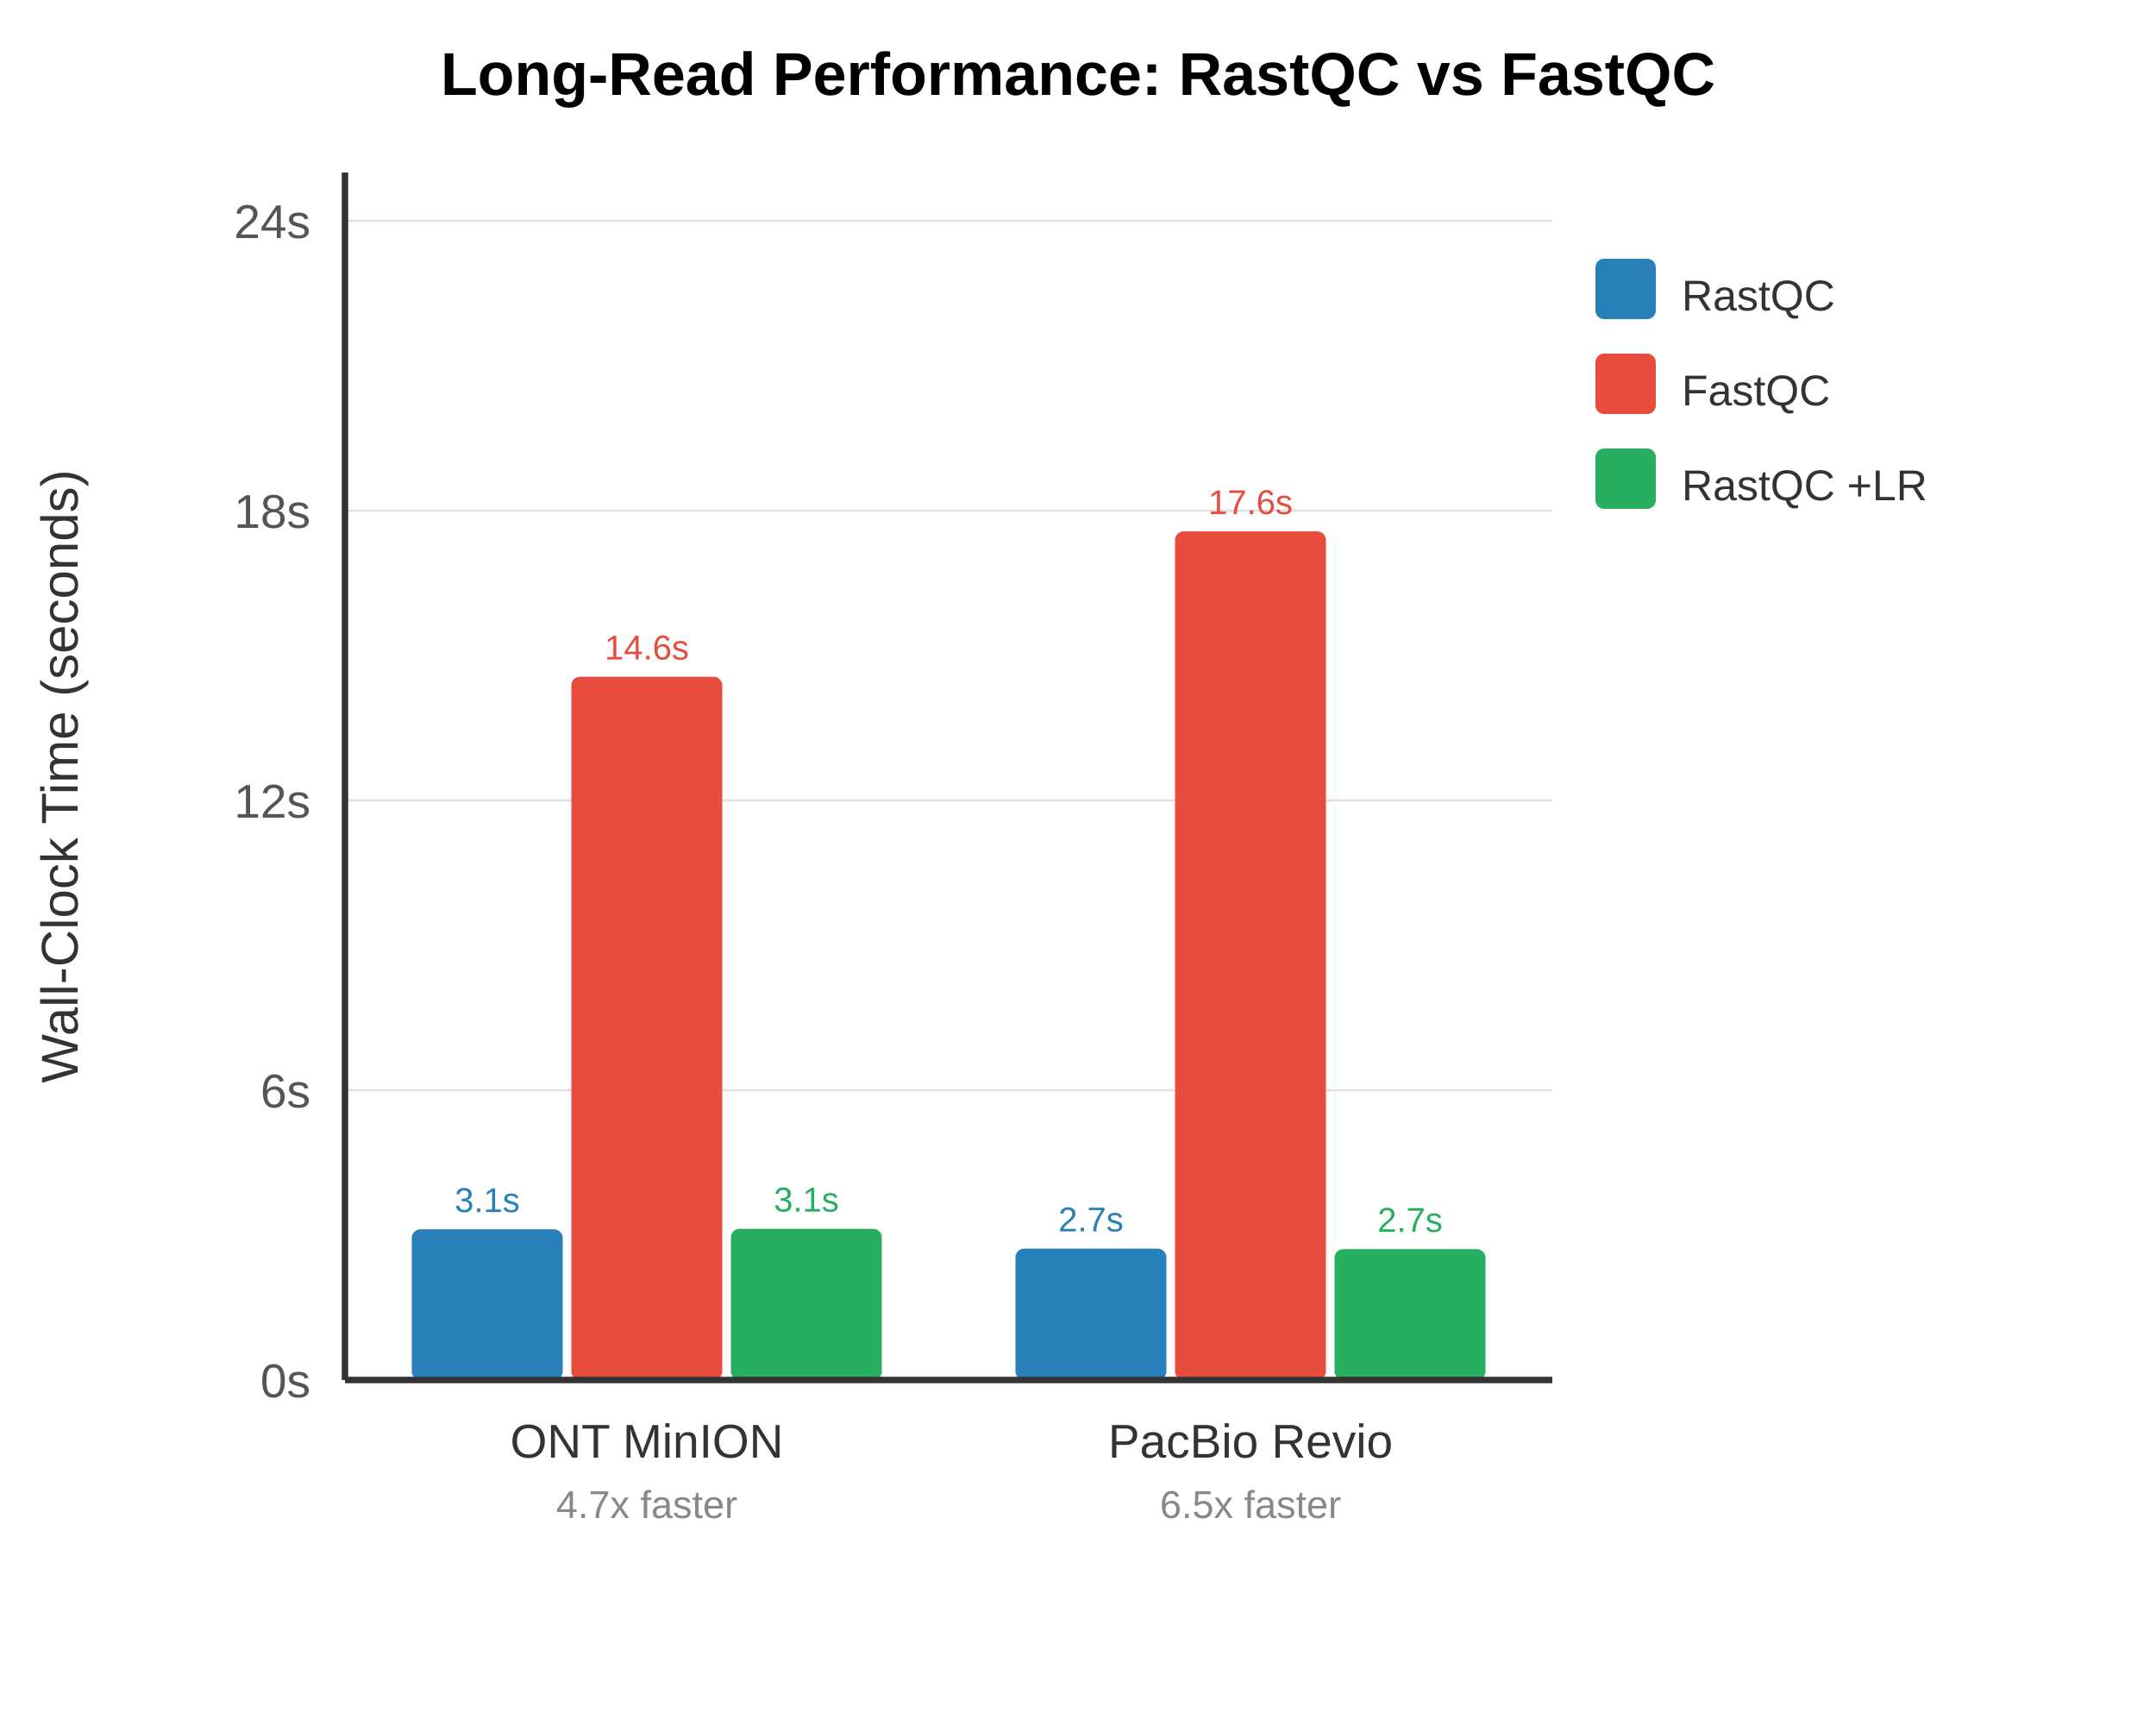
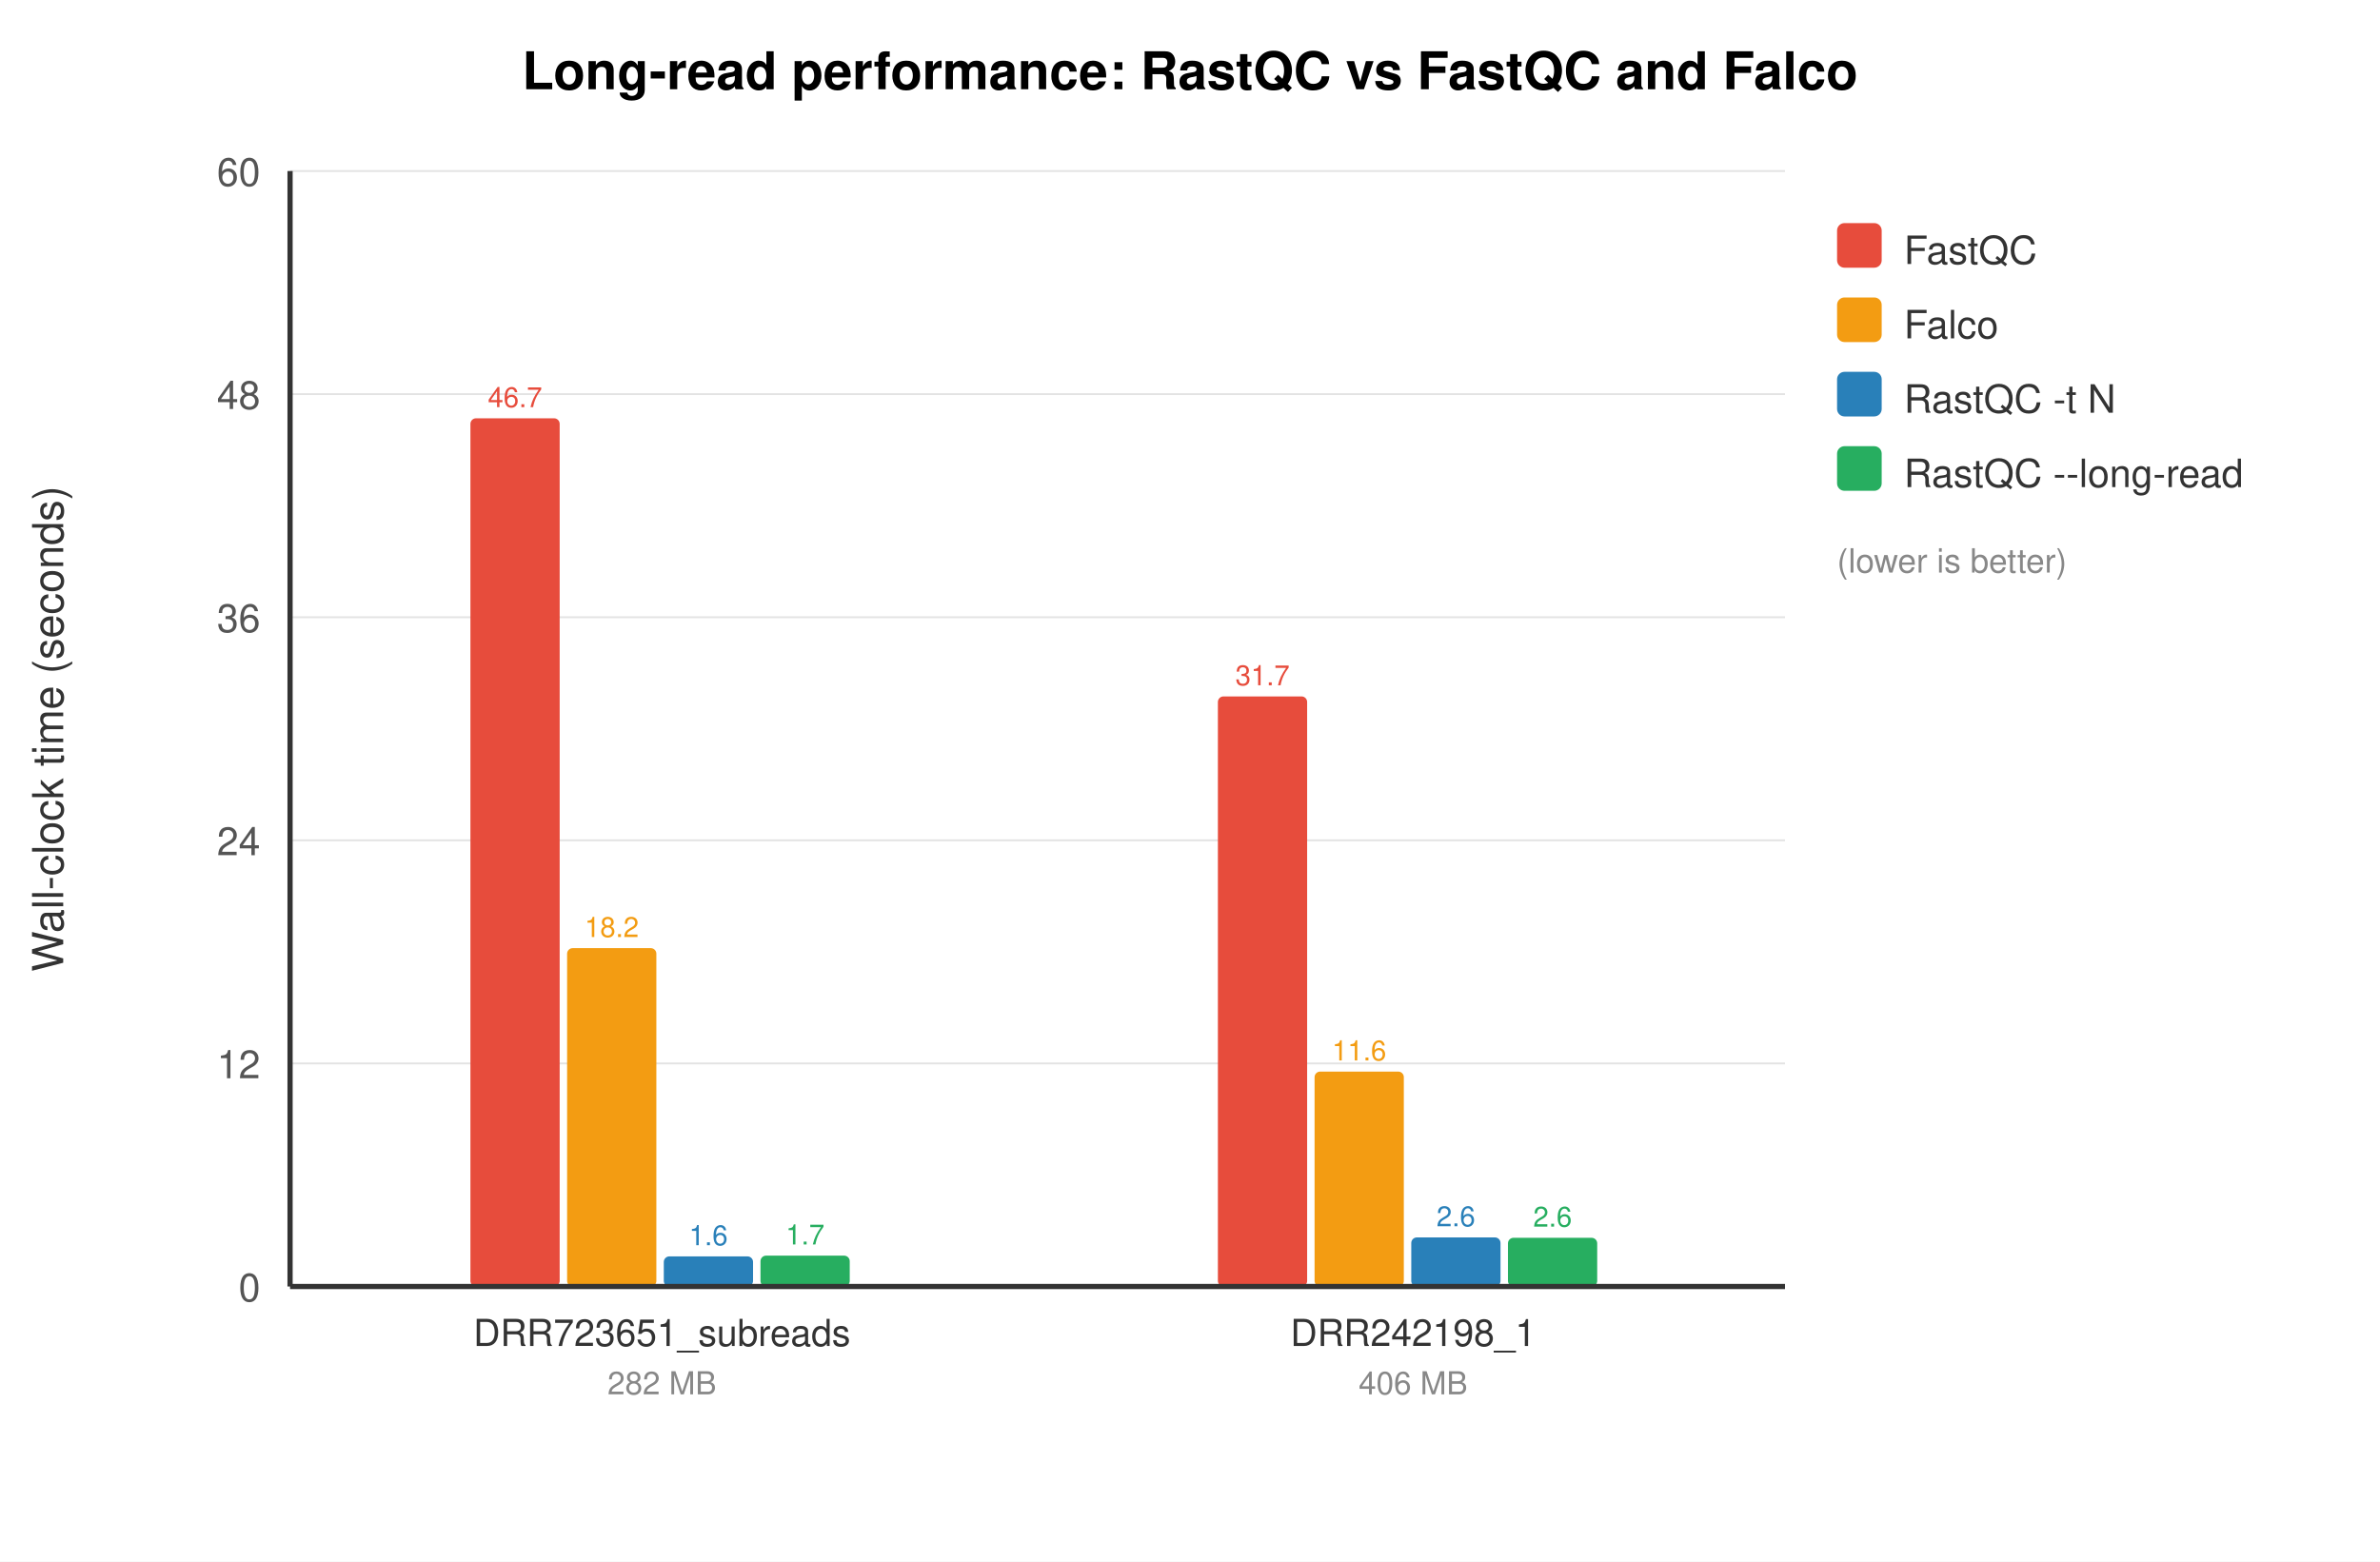
- <svg xmlns="http://www.w3.org/2000/svg" viewBox="0 0 500 400" font-family="Arial, sans-serif">
-   <rect width="500" height="400" fill="white" />
-   <text x="250.0" y="22" text-anchor="middle" font-size="14" font-weight="bold">Long-Read Performance: RastQC vs FastQC</text>
-   <line x1="80" y1="320.0" x2="360" y2="320.0" stroke="#e0e0e0" stroke-width="0.5" />
-   <text x="72" y="324.0" text-anchor="end" font-size="11" fill="#555">0s</text>
-   <line x1="80" y1="252.8" x2="360" y2="252.8" stroke="#e0e0e0" stroke-width="0.5" />
-   <text x="72" y="256.8" text-anchor="end" font-size="11" fill="#555">6s</text>
-   <line x1="80" y1="185.6" x2="360" y2="185.6" stroke="#e0e0e0" stroke-width="0.5" />
-   <text x="72" y="189.6" text-anchor="end" font-size="11" fill="#555">12s</text>
-   <line x1="80" y1="118.4" x2="360" y2="118.4" stroke="#e0e0e0" stroke-width="0.5" />
-   <text x="72" y="122.4" text-anchor="end" font-size="11" fill="#555">18s</text>
-   <line x1="80" y1="51.2" x2="360" y2="51.2" stroke="#e0e0e0" stroke-width="0.5" />
-   <text x="72" y="55.2" text-anchor="end" font-size="11" fill="#555">24s</text>
-   <rect x="95.5" y="285.056" width="35.0" height="34.944" fill="#2980b9" rx="2" />
-   <rect x="132.5" y="156.928" width="35.0" height="163.072" fill="#e74c3c" rx="2" />
-   <rect x="169.5" y="284.944" width="35.0" height="35.056" fill="#27ae60" rx="2" />
-   <text x="113.0" y="281.056" text-anchor="middle" font-size="8" fill="#2980b9">3.1s</text>
-   <text x="150.0" y="152.928" text-anchor="middle" font-size="8" fill="#e74c3c">14.6s</text>
-   <text x="187.0" y="280.944" text-anchor="middle" font-size="8" fill="#27ae60">3.1s</text>
-   <text x="150.0" y="338" text-anchor="middle" font-size="11" fill="#333">ONT MinION</text>
-   <text x="150.0" y="352" text-anchor="middle" font-size="9" fill="#888">4.7x faster</text>
-   <rect x="235.5" y="289.536" width="35.0" height="30.464" fill="#2980b9" rx="2" />
-   <rect x="272.5" y="123.216" width="35.0" height="196.784" fill="#e74c3c" rx="2" />
-   <rect x="309.5" y="289.648" width="35.0" height="30.352" fill="#27ae60" rx="2" />
-   <text x="253.0" y="285.536" text-anchor="middle" font-size="8" fill="#2980b9">2.7s</text>
-   <text x="290.0" y="119.216" text-anchor="middle" font-size="8" fill="#e74c3c">17.6s</text>
-   <text x="327.0" y="285.648" text-anchor="middle" font-size="8" fill="#27ae60">2.7s</text>
-   <text x="290.0" y="338" text-anchor="middle" font-size="11" fill="#333">PacBio Revio</text>
-   <text x="290.0" y="352" text-anchor="middle" font-size="9" fill="#888">6.5x faster</text>
-   <line x1="80" y1="40" x2="80" y2="320" stroke="#333" stroke-width="1.5" />
-   <line x1="80" y1="320" x2="360" y2="320" stroke="#333" stroke-width="1.5" />
-   <text x="18" y="180.0" text-anchor="middle" font-size="12" fill="#333" transform="rotate(-90 18 180.0)">Wall-Clock Time (seconds)</text>
-   <rect x="370" y="60" width="14" height="14" fill="#2980b9" rx="2" />
-   <text x="390" y="72" font-size="10" fill="#333">RastQC</text>
-   <rect x="370" y="82" width="14" height="14" fill="#e74c3c" rx="2" />
-   <text x="390" y="94" font-size="10" fill="#333">FastQC</text>
-   <rect x="370" y="104" width="14" height="14" fill="#27ae60" rx="2" />
-   <text x="390" y="116" font-size="10" fill="#333">RastQC +LR</text>
+ <svg xmlns="http://www.w3.org/2000/svg" viewBox="0 0 640 420" font-family="Helvetica, Arial, sans-serif">
+   <rect width="640" height="420" fill="white" />
+   <text x="320" y="24" text-anchor="middle" font-size="14" font-weight="bold">Long-read performance: RastQC vs FastQC and Falco</text>
+   <line x1="78" y1="346.0" x2="480" y2="346.0" stroke="#e3e3e3" stroke-width="0.5" />
+   <text x="70" y="350.0" text-anchor="end" font-size="10.5" fill="#555">0</text>
+   <line x1="78" y1="286.0" x2="480" y2="286.0" stroke="#e3e3e3" stroke-width="0.5" />
+   <text x="70" y="290.0" text-anchor="end" font-size="10.5" fill="#555">12</text>
+   <line x1="78" y1="226.0" x2="480" y2="226.0" stroke="#e3e3e3" stroke-width="0.5" />
+   <text x="70" y="230.0" text-anchor="end" font-size="10.5" fill="#555">24</text>
+   <line x1="78" y1="166.0" x2="480" y2="166.0" stroke="#e3e3e3" stroke-width="0.5" />
+   <text x="70" y="170.0" text-anchor="end" font-size="10.5" fill="#555">36</text>
+   <line x1="78" y1="106.0" x2="480" y2="106.0" stroke="#e3e3e3" stroke-width="0.5" />
+   <text x="70" y="110.0" text-anchor="end" font-size="10.5" fill="#555">48</text>
+   <line x1="78" y1="46.0" x2="480" y2="46.0" stroke="#e3e3e3" stroke-width="0.5" />
+   <text x="70" y="50.0" text-anchor="end" font-size="10.5" fill="#555">60</text>
+   <rect x="126.5" y="112.5" width="24.0" height="233.5" fill="#e74c3c" rx="1.5" />
+   <text x="138.5" y="109.5" text-anchor="middle" font-size="7.5" fill="#e74c3c">46.7</text>
+   <rect x="152.5" y="255.0" width="24.0" height="91.0" fill="#f39c12" rx="1.5" />
+   <text x="164.5" y="252.0" text-anchor="middle" font-size="7.5" fill="#f39c12">18.2</text>
+   <rect x="178.5" y="337.9" width="24.0" height="8.1" fill="#2980b9" rx="1.5" />
+   <text x="190.5" y="334.9" text-anchor="middle" font-size="7.5" fill="#2980b9">1.6</text>
+   <rect x="204.5" y="337.7" width="24.0" height="8.3" fill="#27ae60" rx="1.5" />
+   <text x="216.5" y="334.7" text-anchor="middle" font-size="7.5" fill="#27ae60">1.7</text>
+   <text x="178" y="362" text-anchor="middle" font-size="10" fill="#333">DRR723651_subreads</text>
+   <text x="178" y="375" text-anchor="middle" font-size="8.5" fill="#888">282 MB</text>
+   <rect x="327.5" y="187.3" width="24.0" height="158.7" fill="#e74c3c" rx="1.5" />
+   <text x="339.5" y="184.3" text-anchor="middle" font-size="7.5" fill="#e74c3c">31.7</text>
+   <rect x="353.5" y="288.2" width="24.0" height="57.8" fill="#f39c12" rx="1.5" />
+   <text x="365.5" y="285.2" text-anchor="middle" font-size="7.5" fill="#f39c12">11.6</text>
+   <rect x="379.5" y="332.8" width="24.0" height="13.2" fill="#2980b9" rx="1.5" />
+   <text x="391.5" y="329.8" text-anchor="middle" font-size="7.5" fill="#2980b9">2.6</text>
+   <rect x="405.5" y="332.9" width="24.0" height="13.1" fill="#27ae60" rx="1.5" />
+   <text x="417.5" y="329.9" text-anchor="middle" font-size="7.5" fill="#27ae60">2.6</text>
+   <text x="380" y="362" text-anchor="middle" font-size="10" fill="#333">DRR242198_1</text>
+   <text x="380" y="375" text-anchor="middle" font-size="8.5" fill="#888">406 MB</text>
+   <line x1="78" y1="46" x2="78" y2="346" stroke="#333" stroke-width="1.4" />
+   <line x1="78" y1="346" x2="480" y2="346" stroke="#333" stroke-width="1.4" />
+   <text x="17" y="196" text-anchor="middle" font-size="11.5" fill="#333" transform="rotate(-90 17 196)">Wall-clock time (seconds)</text>
+   <rect x="494" y="60" width="12" height="12" fill="#e74c3c" rx="2" />
+   <text x="512" y="71" font-size="10.5" fill="#333">FastQC</text>
+   <rect x="494" y="80" width="12" height="12" fill="#f39c12" rx="2" />
+   <text x="512" y="91" font-size="10.5" fill="#333">Falco</text>
+   <rect x="494" y="100" width="12" height="12" fill="#2980b9" rx="2" />
+   <text x="512" y="111" font-size="10.5" fill="#333">RastQC -t N</text>
+   <rect x="494" y="120" width="12" height="12" fill="#27ae60" rx="2" />
+   <text x="512" y="131" font-size="10.5" fill="#333">RastQC --long-read</text>
+   <text x="494" y="154" font-size="9" fill="#888">(lower is better)</text>
</svg>
